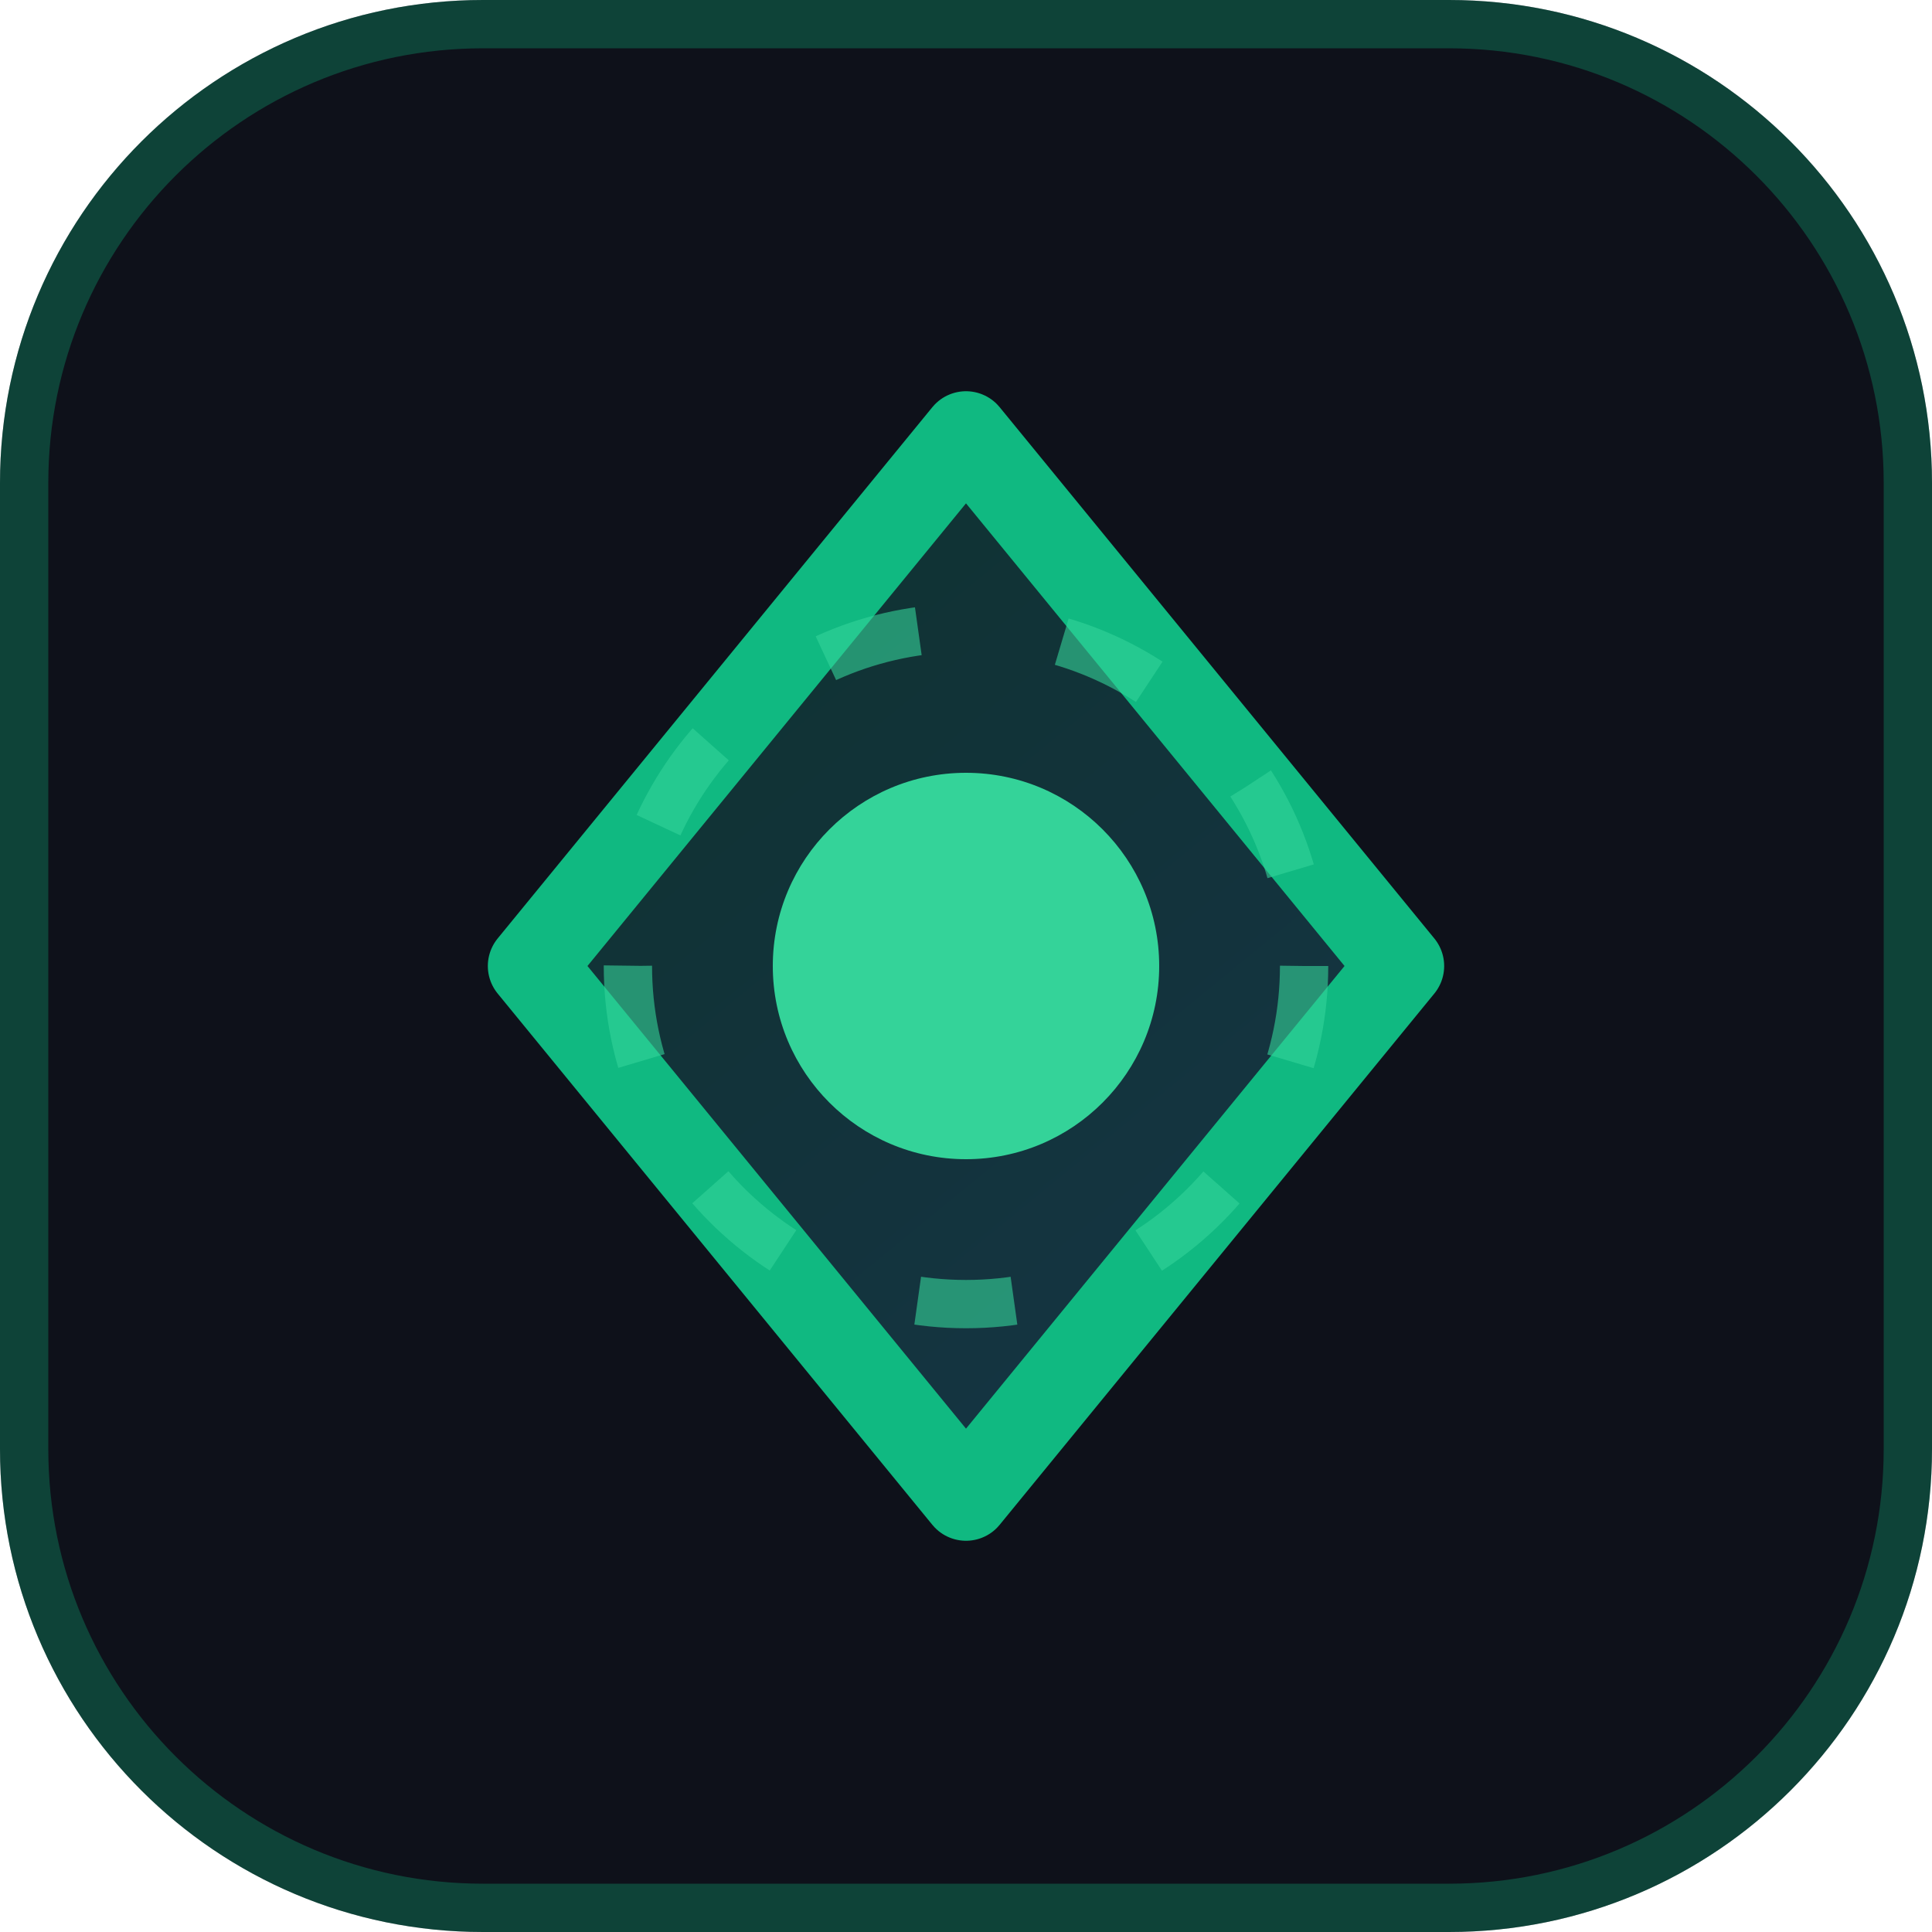
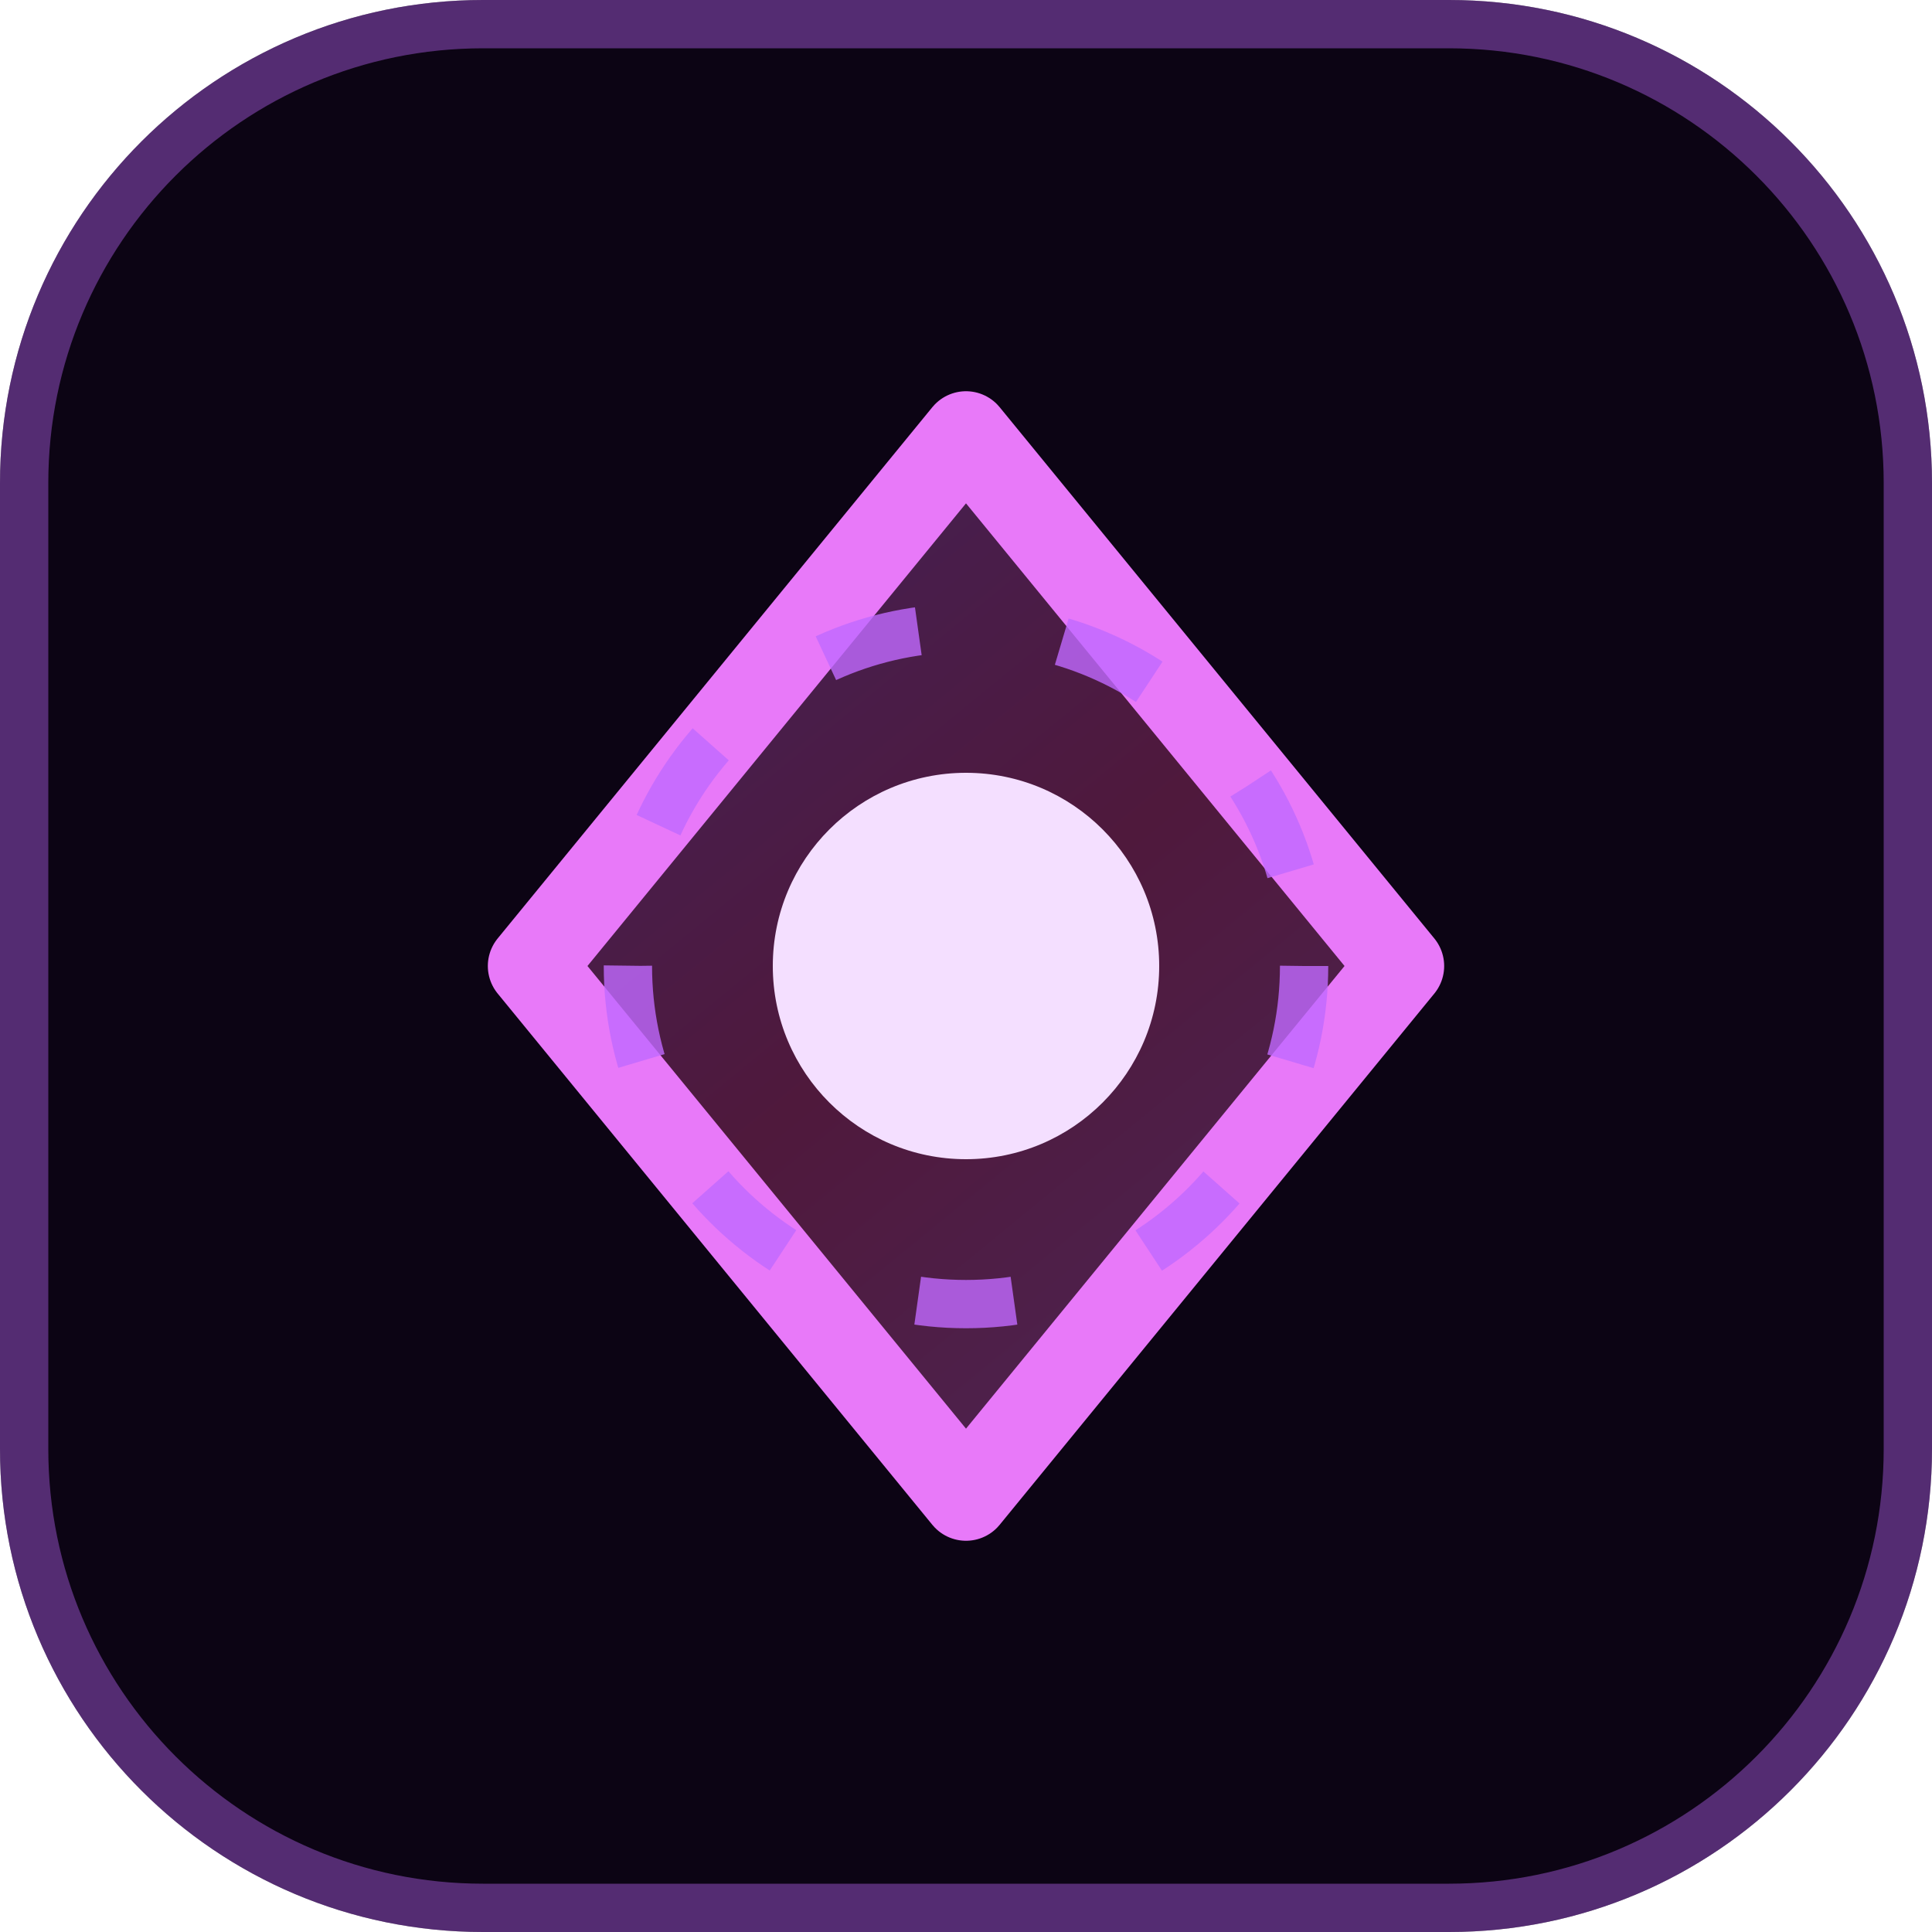
<svg xmlns="http://www.w3.org/2000/svg" viewBox="0 0 40 40" fill="none">
-   <rect width="40" height="40" rx="10" fill="#0E111A" />
-   <rect x="0.5" y="0.5" width="39" height="39" rx="9.5" stroke="#10B981" stroke-opacity="0.3" />
-   <path d="M20 9L29 20L20 31L11 20L20 9Z" fill="url(#brandGrad)" fill-opacity="0.2" />
-   <path d="M20 9L29 20L20 31L11 20L20 9Z" stroke="#10B981" stroke-width="1.8" stroke-linejoin="round" />
-   <circle cx="20" cy="20" r="4" fill="#34D399" />
-   <circle cx="20" cy="20" r="7" stroke="#34D399" stroke-width="1" stroke-dasharray="2 3" stroke-opacity="0.6" />
+   <rect width="40" height="40" rx="10" fill="#0C0414" />
+   <rect x="0.5" y="0.5" width="39" height="39" rx="9.5" stroke="#C069FF" stroke-opacity="0.4" />
+   <path d="M20 9L29 20L20 31L11 20L20 9Z" fill="url(#brandGrad)" fill-opacity="0.3" />
+   <path d="M20 9L29 20L20 31L11 20L20 9Z" stroke="#E879F9" stroke-width="1.8" stroke-linejoin="round" />
+   <circle cx="20" cy="20" r="4" fill="#F4DFFF" />
+   <circle cx="20" cy="20" r="7" stroke="#C069FF" stroke-width="1" stroke-dasharray="2 3" stroke-opacity="0.8" />
  <defs>
    <linearGradient id="brandGrad" x1="11" y1="9" x2="29" y2="31" gradientUnits="userSpaceOnUse">
-       <stop stop-color="#10B981" />
-       <stop offset="1" stop-color="#38BDF8" />
+       <stop stop-color="#C069FF" />
+       <stop offset="0.5" stop-color="#EC4899" />
+       <stop offset="1" stop-color="#E879F9" />
    </linearGradient>
  </defs>
</svg>
